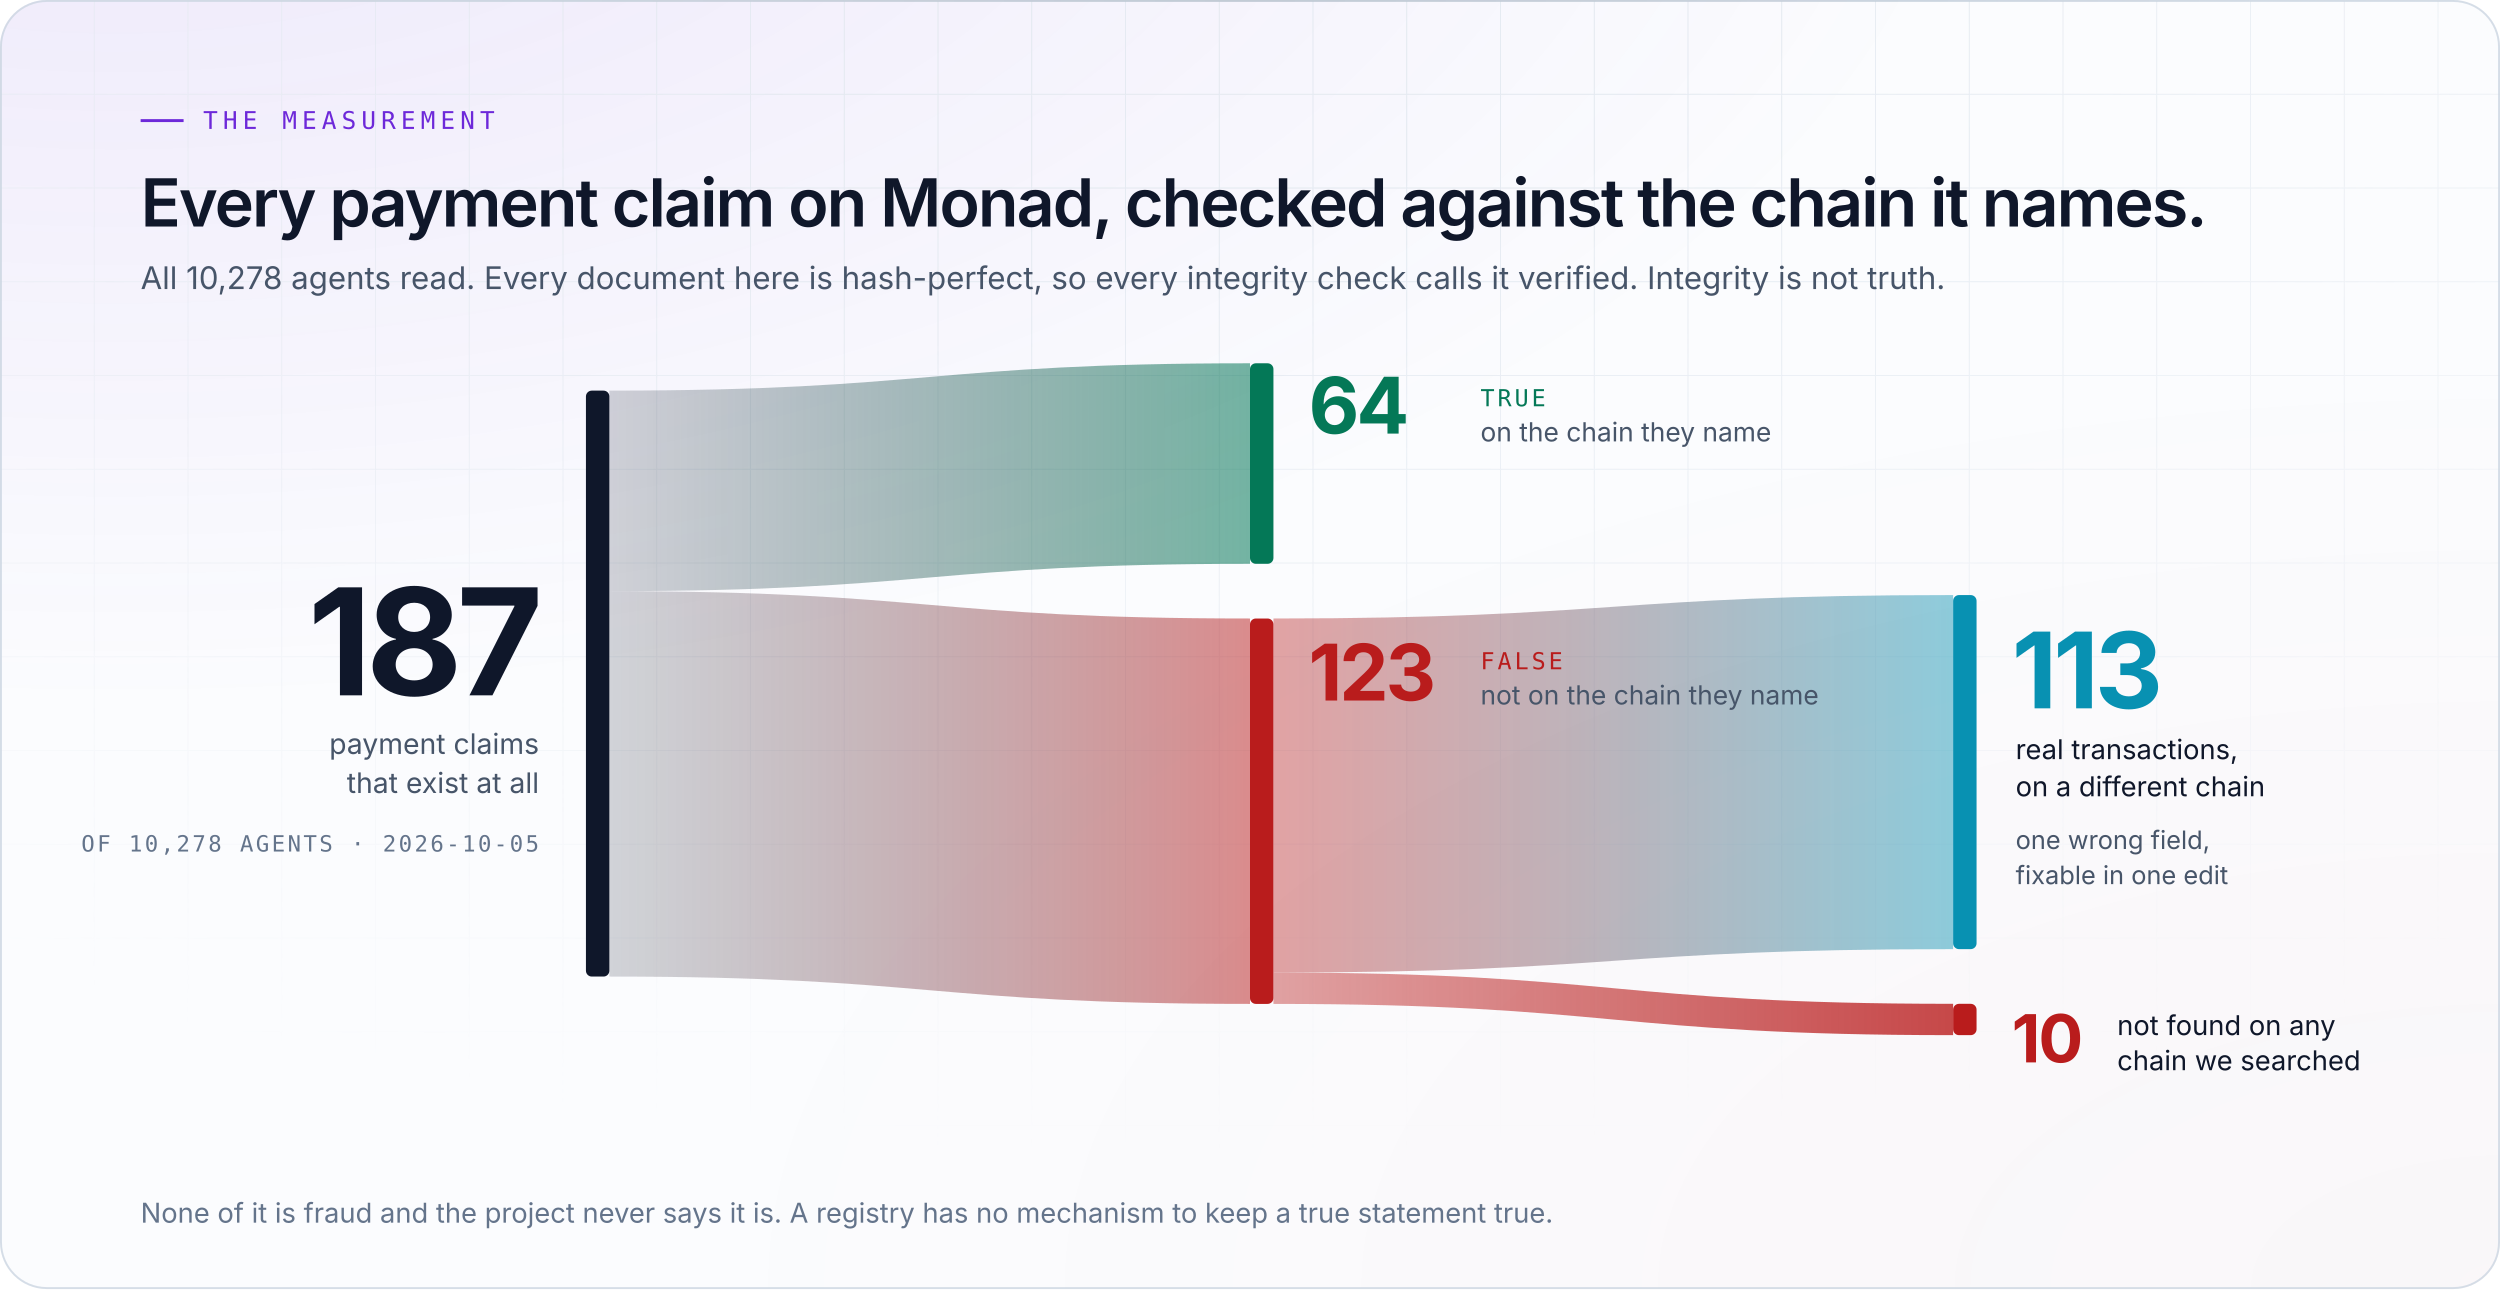
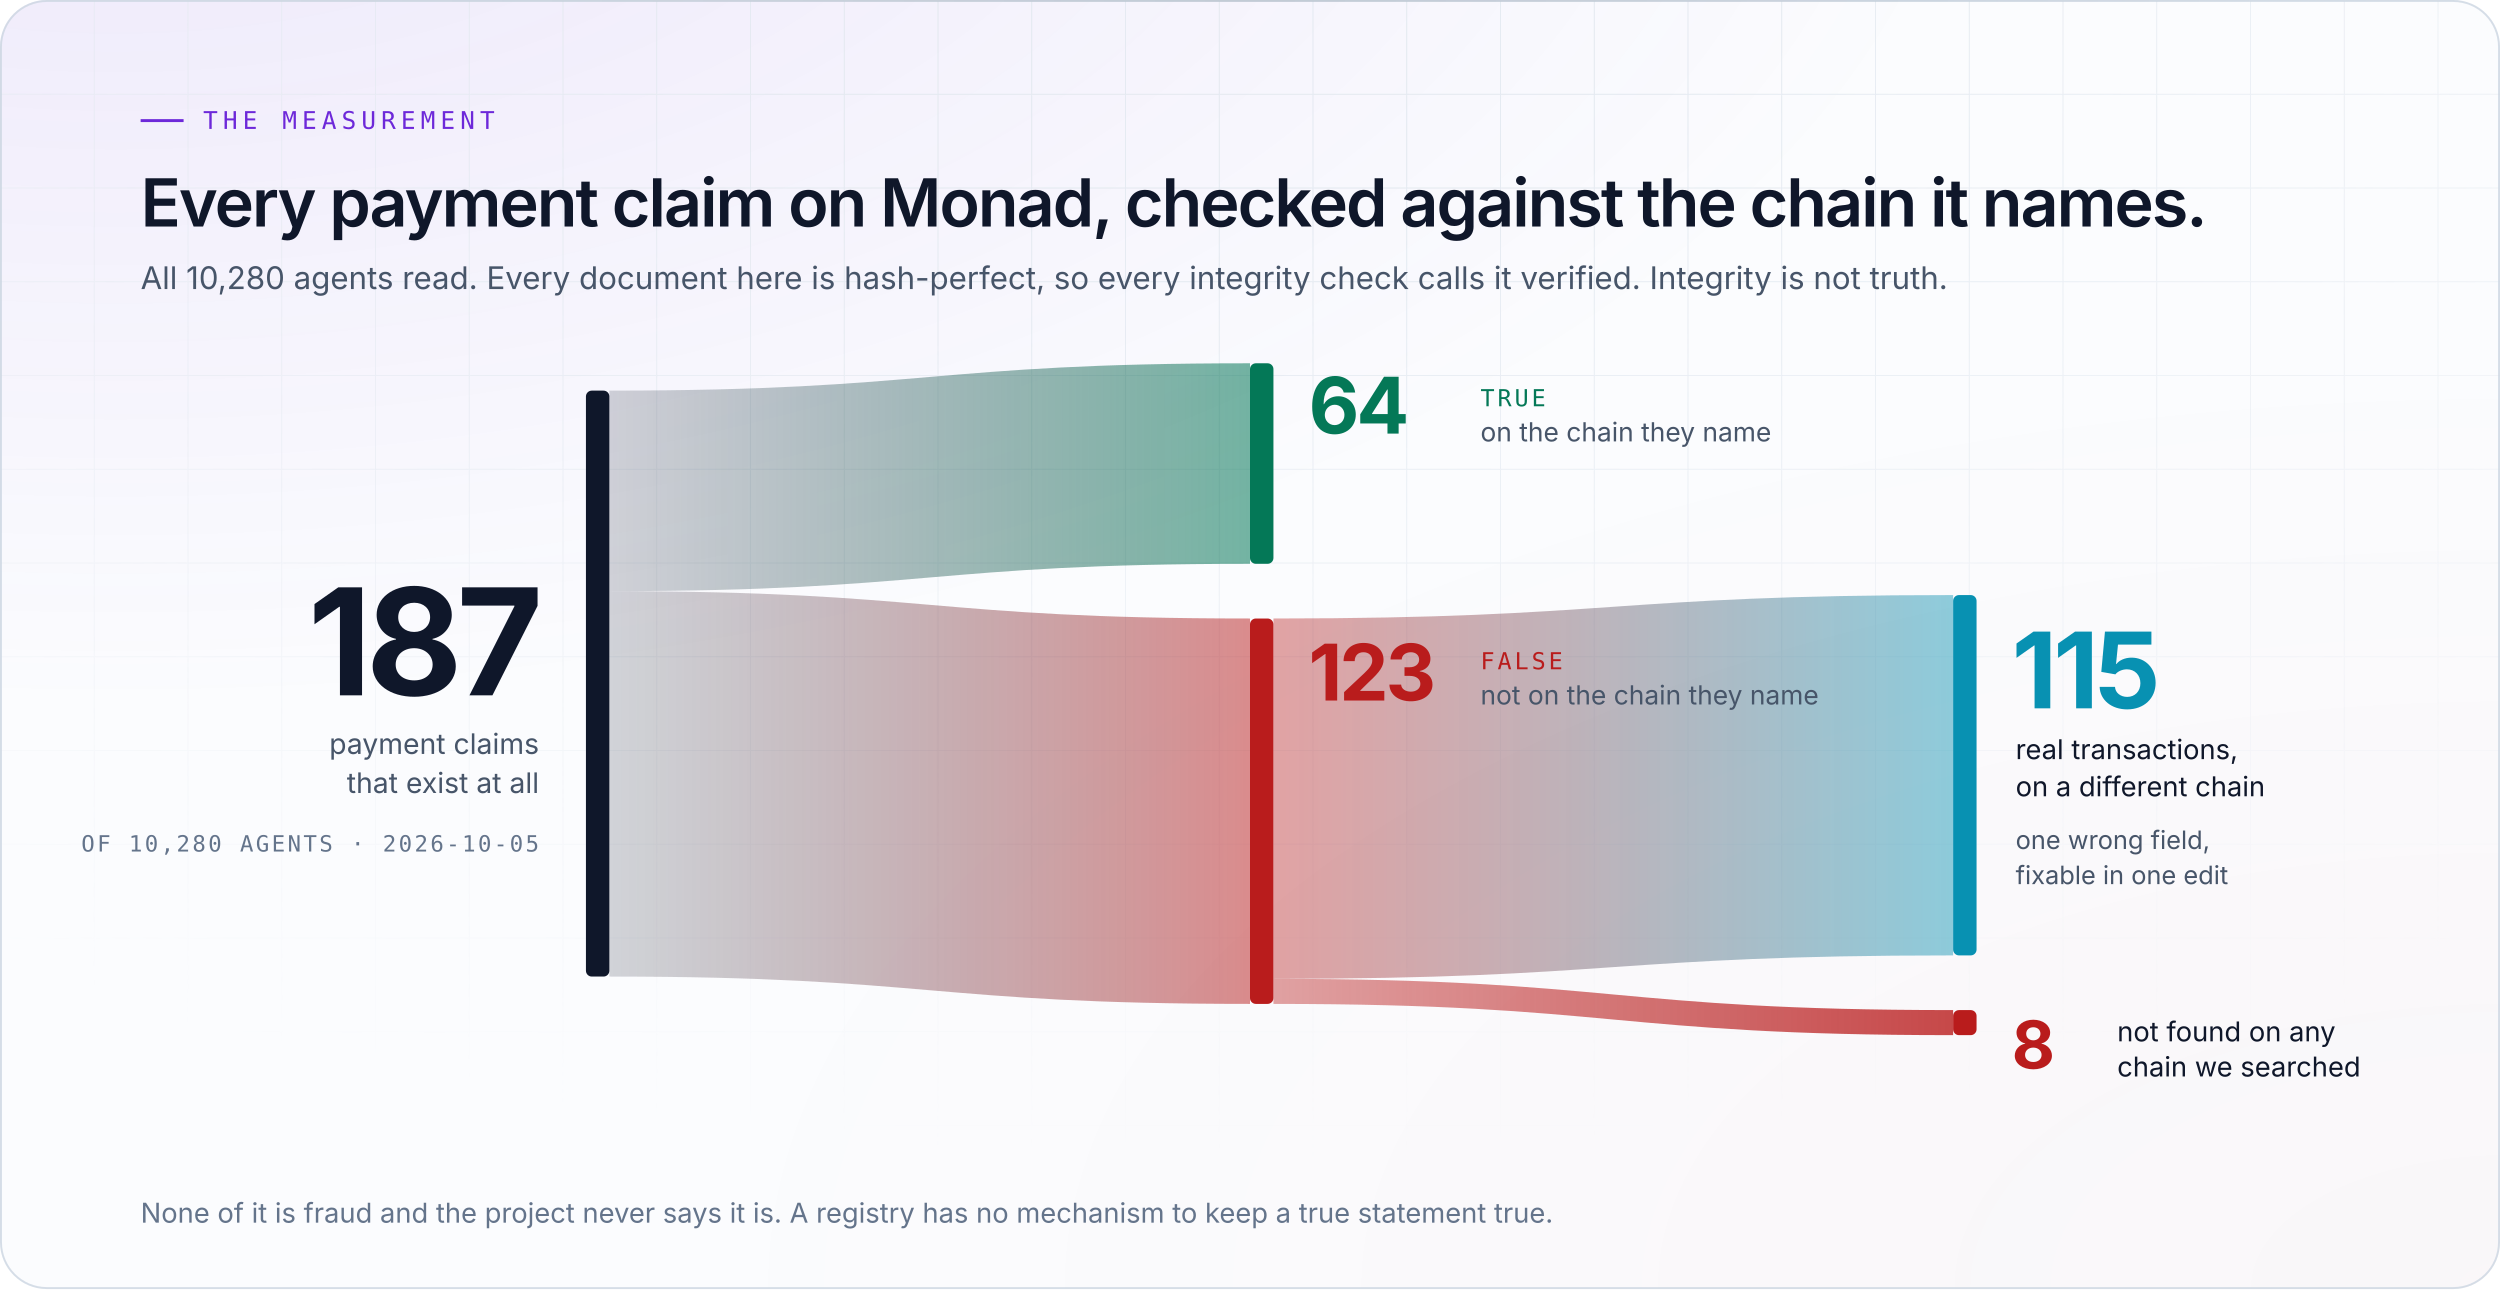
- <svg xmlns="http://www.w3.org/2000/svg" width="1280" height="660" viewBox="0 0 1280 660" role="img" aria-label="187 payment claims (2026-10-05): 64 on the chain they name, 123 not. Of those 123, 113 are real transactions on a different chain and 10 were not found on any chain we searched.">
+ <svg xmlns="http://www.w3.org/2000/svg" width="1280" height="660" viewBox="0 0 1280 660" role="img" aria-label="187 payment claims (2026-10-05): 64 on the chain they name, 123 not. Of those 123, 115 are real transactions on a different chain and 8 were not found on any chain we searched.">
  <style>
.sans{font-family:'Space Grotesk','Inter',-apple-system,BlinkMacSystemFont,'Segoe UI',Helvetica,Arial,sans-serif}
.body{font-family:'Inter',-apple-system,BlinkMacSystemFont,'Segoe UI',Helvetica,Arial,sans-serif}
.mono{font-family:'JetBrains Mono',ui-monospace,SFMono-Regular,Menlo,Consolas,monospace}
.in{animation:in .9s cubic-bezier(.16,1,.3,1) backwards;animation-delay:var(--d,0s)}
@keyframes in{from{opacity:0;transform:translateY(10px)}}
@keyframes spin{to{transform:rotate(360deg)}}

.bd{animation:rv 1.6s cubic-bezier(.16,1,.3,1) backwards}
@keyframes rv{from{clip-path:inset(0 100% 0 0)}to{clip-path:inset(0 0 0 0)}}
.nd{animation:gr .8s cubic-bezier(.16,1,.3,1) backwards}
@keyframes gr{from{transform:scaleY(0)}}
.nd{transform-box:fill-box;transform-origin:center}

@media (prefers-reduced-motion:reduce){
  *{animation:none!important}
  .rm-hide{opacity:0!important}
}
</style>
  <defs>
    <radialGradient id="g0" cx="0.05" cy="-0.2" r=".75">
      <stop offset="0" stop-color="#6d28d9" stop-opacity="0.098" />
      <stop offset="1" stop-color="#6d28d9" stop-opacity="0" />
    </radialGradient>
    <radialGradient id="g1" cx="1.0" cy="1.0" r=".75">
      <stop offset="0" stop-color="#b91c1c" stop-opacity="0.025" />
      <stop offset="1" stop-color="#b91c1c" stop-opacity="0" />
    </radialGradient>
    <pattern id="grid" width="48" height="48" patternUnits="userSpaceOnUse">
      <path d="M48 0H0V48" fill="none" stroke="#e2e8f0" stroke-width="1" />
    </pattern>
    <radialGradient id="gridmask-g" cx=".5" cy="0" r=".9">
      <stop offset=".2" stop-color="#fff" stop-opacity="0.88" />
      <stop offset="1" stop-color="#fff" stop-opacity="0" />
    </radialGradient>
    <mask id="gridmask">
      <rect width="1280" height="660" fill="url(#gridmask-g)" />
    </mask>
    <linearGradient id="edge" x1="0" x2="1">
      <stop offset="0" stop-color="#0f172a" stop-opacity="0" />
      <stop offset=".5" stop-color="#0f172a" stop-opacity="0.08" />
      <stop offset="1" stop-color="#0f172a" stop-opacity="0" />
    </linearGradient>
    <clipPath id="frame">
      <rect width="1280" height="660" rx="24" />
    </clipPath>
  </defs>
  <rect width="1280" height="660" rx="24" fill="#fbfcfe" />
  <g clip-path="url(#frame)">
    <rect width="1280" height="660" rx="24" fill="url(#g0)" />
    <rect width="1280" height="660" rx="24" fill="url(#g1)" />
    <rect width="1280" height="660" fill="url(#grid)" mask="url(#gridmask)" />
  </g>
  <rect x=".5" y=".5" width="1279" height="659" rx="23.5" fill="none" stroke="#cbd5e1" stroke-opacity=".8" />
  <rect x="120" y="0" width="1040" height="1" fill="url(#edge)" />
  <defs>
    <linearGradient id="b-true" x1="0" x2="1">
      <stop offset="0" stop-color="#0f172a" stop-opacity=".18" />
      <stop offset="1" stop-color="#047857" stop-opacity=".55" />
    </linearGradient>
    <linearGradient id="b-false" x1="0" x2="1">
      <stop offset="0" stop-color="#0f172a" stop-opacity=".18" />
      <stop offset="1" stop-color="#b91c1c" stop-opacity=".5" />
    </linearGradient>
    <linearGradient id="b-else" x1="0" x2="1">
      <stop offset="0" stop-color="#b91c1c" stop-opacity=".4" />
      <stop offset="1" stop-color="#0891b2" stop-opacity=".45" />
    </linearGradient>
    <linearGradient id="b-none" x1="0" x2="1">
      <stop offset="0" stop-color="#b91c1c" stop-opacity=".4" />
      <stop offset="1" stop-color="#b91c1c" stop-opacity=".8" />
    </linearGradient>
  </defs>
  <g class="in" style="--d:0s">
    <rect x="72" y="61" width="22" height="1.5" fill="#6d28d9" />
    <text x="104" y="66" class="mono" font-size="12.5" letter-spacing="2.6" fill="#6d28d9">THE MEASUREMENT</text>
  </g>
  <text x="72" y="116" class="sans in" style="--d:.1s" font-size="34" font-weight="600" letter-spacing="-1" fill="#0f172a">Every payment claim on Monad, checked against the chain it names.</text>
-   <text x="72" y="148" class="body in" style="--d:.2s" font-size="16" fill="#475569">All 10,278 agents read. Every document here is hash-perfect, so every integrity check calls it verified. Integrity is not truth.</text>
+   <text x="72" y="148" class="body in" style="--d:.2s" font-size="16" fill="#475569">All 10,280 agents read. Every document here is hash-perfect, so every integrity check calls it verified. Integrity is not truth.</text>
  <g class="bd" style="animation-delay:.4s">
    <path d="M312 200 C476.0 200 476.0 186 640 186 L640 288.674 C476.0 288.674 476.0 302.674 312 302.674 Z" fill="url(#b-true)" />
    <path d="M312 302.674 C476.0 302.674 476.0 316.674 640 316.674 L640 514.0 C476.0 514.0 476.0 500.0 312 500.0 Z" fill="url(#b-false)" />
  </g>
  <g class="bd" style="animation-delay:1.1s">
-     <path d="M652 316.674 C826.0 316.674 826.0 304.674 1000 304.674 L1000 485.957 C826.0 485.957 826.0 497.957 652 497.957 Z" fill="url(#b-else)" />
-     <path d="M652 497.957 C826.0 497.957 826.0 513.957 1000 513.957 L1000 530.0 C826.0 530.0 826.0 514.0 652 514.0 Z" fill="url(#b-none)" />
+     <path d="M652 316.674 C826.0 316.674 826.0 304.674 1000 304.674 L1000 489.166 C826.0 489.166 826.0 501.166 652 501.166 Z" fill="url(#b-else)" />
+     <path d="M652 501.166 C826.0 501.166 826.0 517.166 1000 517.166 L1000 530 C826.0 530 826.0 514.0 652 514.0 Z" fill="url(#b-none)" />
  </g>
  <rect x="300" y="200" width="12" height="300.0" rx="3" fill="#0f172a" class="nd" style="animation-delay:.2s" />
  <rect x="640" y="186" width="12" height="102.674" rx="3" fill="#047857" class="nd" style="animation-delay:.9s" />
  <rect x="640" y="316.674" width="12" height="197.326" rx="3" fill="#b91c1c" class="nd" style="animation-delay:.9s" />
-   <rect x="1000" y="304.674" width="12" height="181.283" rx="3" fill="#0891b2" class="nd" style="animation-delay:1.6s" />
-   <rect x="1000" y="513.957" width="12" height="16.043" rx="3" fill="#b91c1c" class="nd" style="animation-delay:1.6s" />
+   <rect x="1000" y="304.674" width="12" height="184.492" rx="3" fill="#0891b2" class="nd" style="animation-delay:1.6s" />
+   <rect x="1000" y="517.166" width="12" height="12.834" rx="3" fill="#b91c1c" class="nd" style="animation-delay:1.6s" />
  <g class="in" style="--d:.3s">
    <text x="278" y="356.0" text-anchor="end" class="sans" font-size="76" font-weight="700" letter-spacing="-3" fill="#0f172a">187</text>
    <text x="276" y="386.0" text-anchor="end" class="body" font-size="14.5" fill="#475569">payment claims</text>
    <text x="276" y="406.0" text-anchor="end" class="body" font-size="14.5" fill="#475569">that exist at all</text>
-     <text x="276" y="436.0" text-anchor="end" class="mono" font-size="11.5" letter-spacing="1.2" fill="#64748b">OF 10,278 AGENTS · 2026-10-05</text>
+     <text x="276" y="436.0" text-anchor="end" class="mono" font-size="11.5" letter-spacing="1.2" fill="#64748b">OF 10,280 AGENTS · 2026-10-05</text>
  </g>
  <g class="in" style="--d:1s">
    <text x="670" y="222" class="sans" font-size="40" font-weight="700" letter-spacing="-1.5" fill="#047857">64</text>
    <text x="758" y="208" class="mono" font-size="12" letter-spacing="1.5" fill="#047857">TRUE</text>
    <text x="758" y="226" class="body" font-size="13.5" fill="#475569">on the chain they name</text>
    <text x="670" y="358.674" class="sans" font-size="40" font-weight="700" letter-spacing="-1.5" fill="#b91c1c">123</text>
    <text x="758" y="342.674" class="mono" font-size="12" letter-spacing="1.5" fill="#b91c1c">FALSE</text>
    <text x="758" y="360.674" class="body" font-size="13.5" fill="#475569">not on the chain they name</text>
  </g>
  <g class="in" style="--d:1.7s">
-     <text x="1030" y="362.674" class="sans" font-size="54" font-weight="700" letter-spacing="-2" fill="#0891b2">113</text>
+     <text x="1030" y="362.674" class="sans" font-size="54" font-weight="700" letter-spacing="-2" fill="#0891b2">115</text>
    <text x="1032" y="388.674" class="body" font-size="14" fill="#0f172a">real transactions,</text>
    <text x="1032" y="407.674" class="body" font-size="14" fill="#0f172a">on a different chain</text>
    <text x="1032" y="434.674" class="body" font-size="13" fill="#475569">one wrong field,</text>
    <text x="1032" y="452.674" class="body" font-size="13" fill="#475569">fixable in one edit</text>
-     <text x="1030" y="543.957" class="sans" font-size="34" font-weight="700" letter-spacing="-1" fill="#b91c1c">10</text>
-     <text x="1084" y="529.957" class="body" font-size="14" fill="#0f172a">not found on any</text>
-     <text x="1084" y="547.957" class="body" font-size="14" fill="#0f172a">chain we searched</text>
+     <text x="1030" y="547.166" class="sans" font-size="34" font-weight="700" letter-spacing="-1" fill="#b91c1c">8</text>
+     <text x="1084" y="533.166" class="body" font-size="14" fill="#0f172a">not found on any</text>
+     <text x="1084" y="551.166" class="body" font-size="14" fill="#0f172a">chain we searched</text>
  </g>
  <text x="72" y="626" class="body in" style="--d:2s" font-size="14" fill="#64748b">None of it is fraud and the project never says it is. A registry has no mechanism to keep a true statement true.</text>
</svg>
